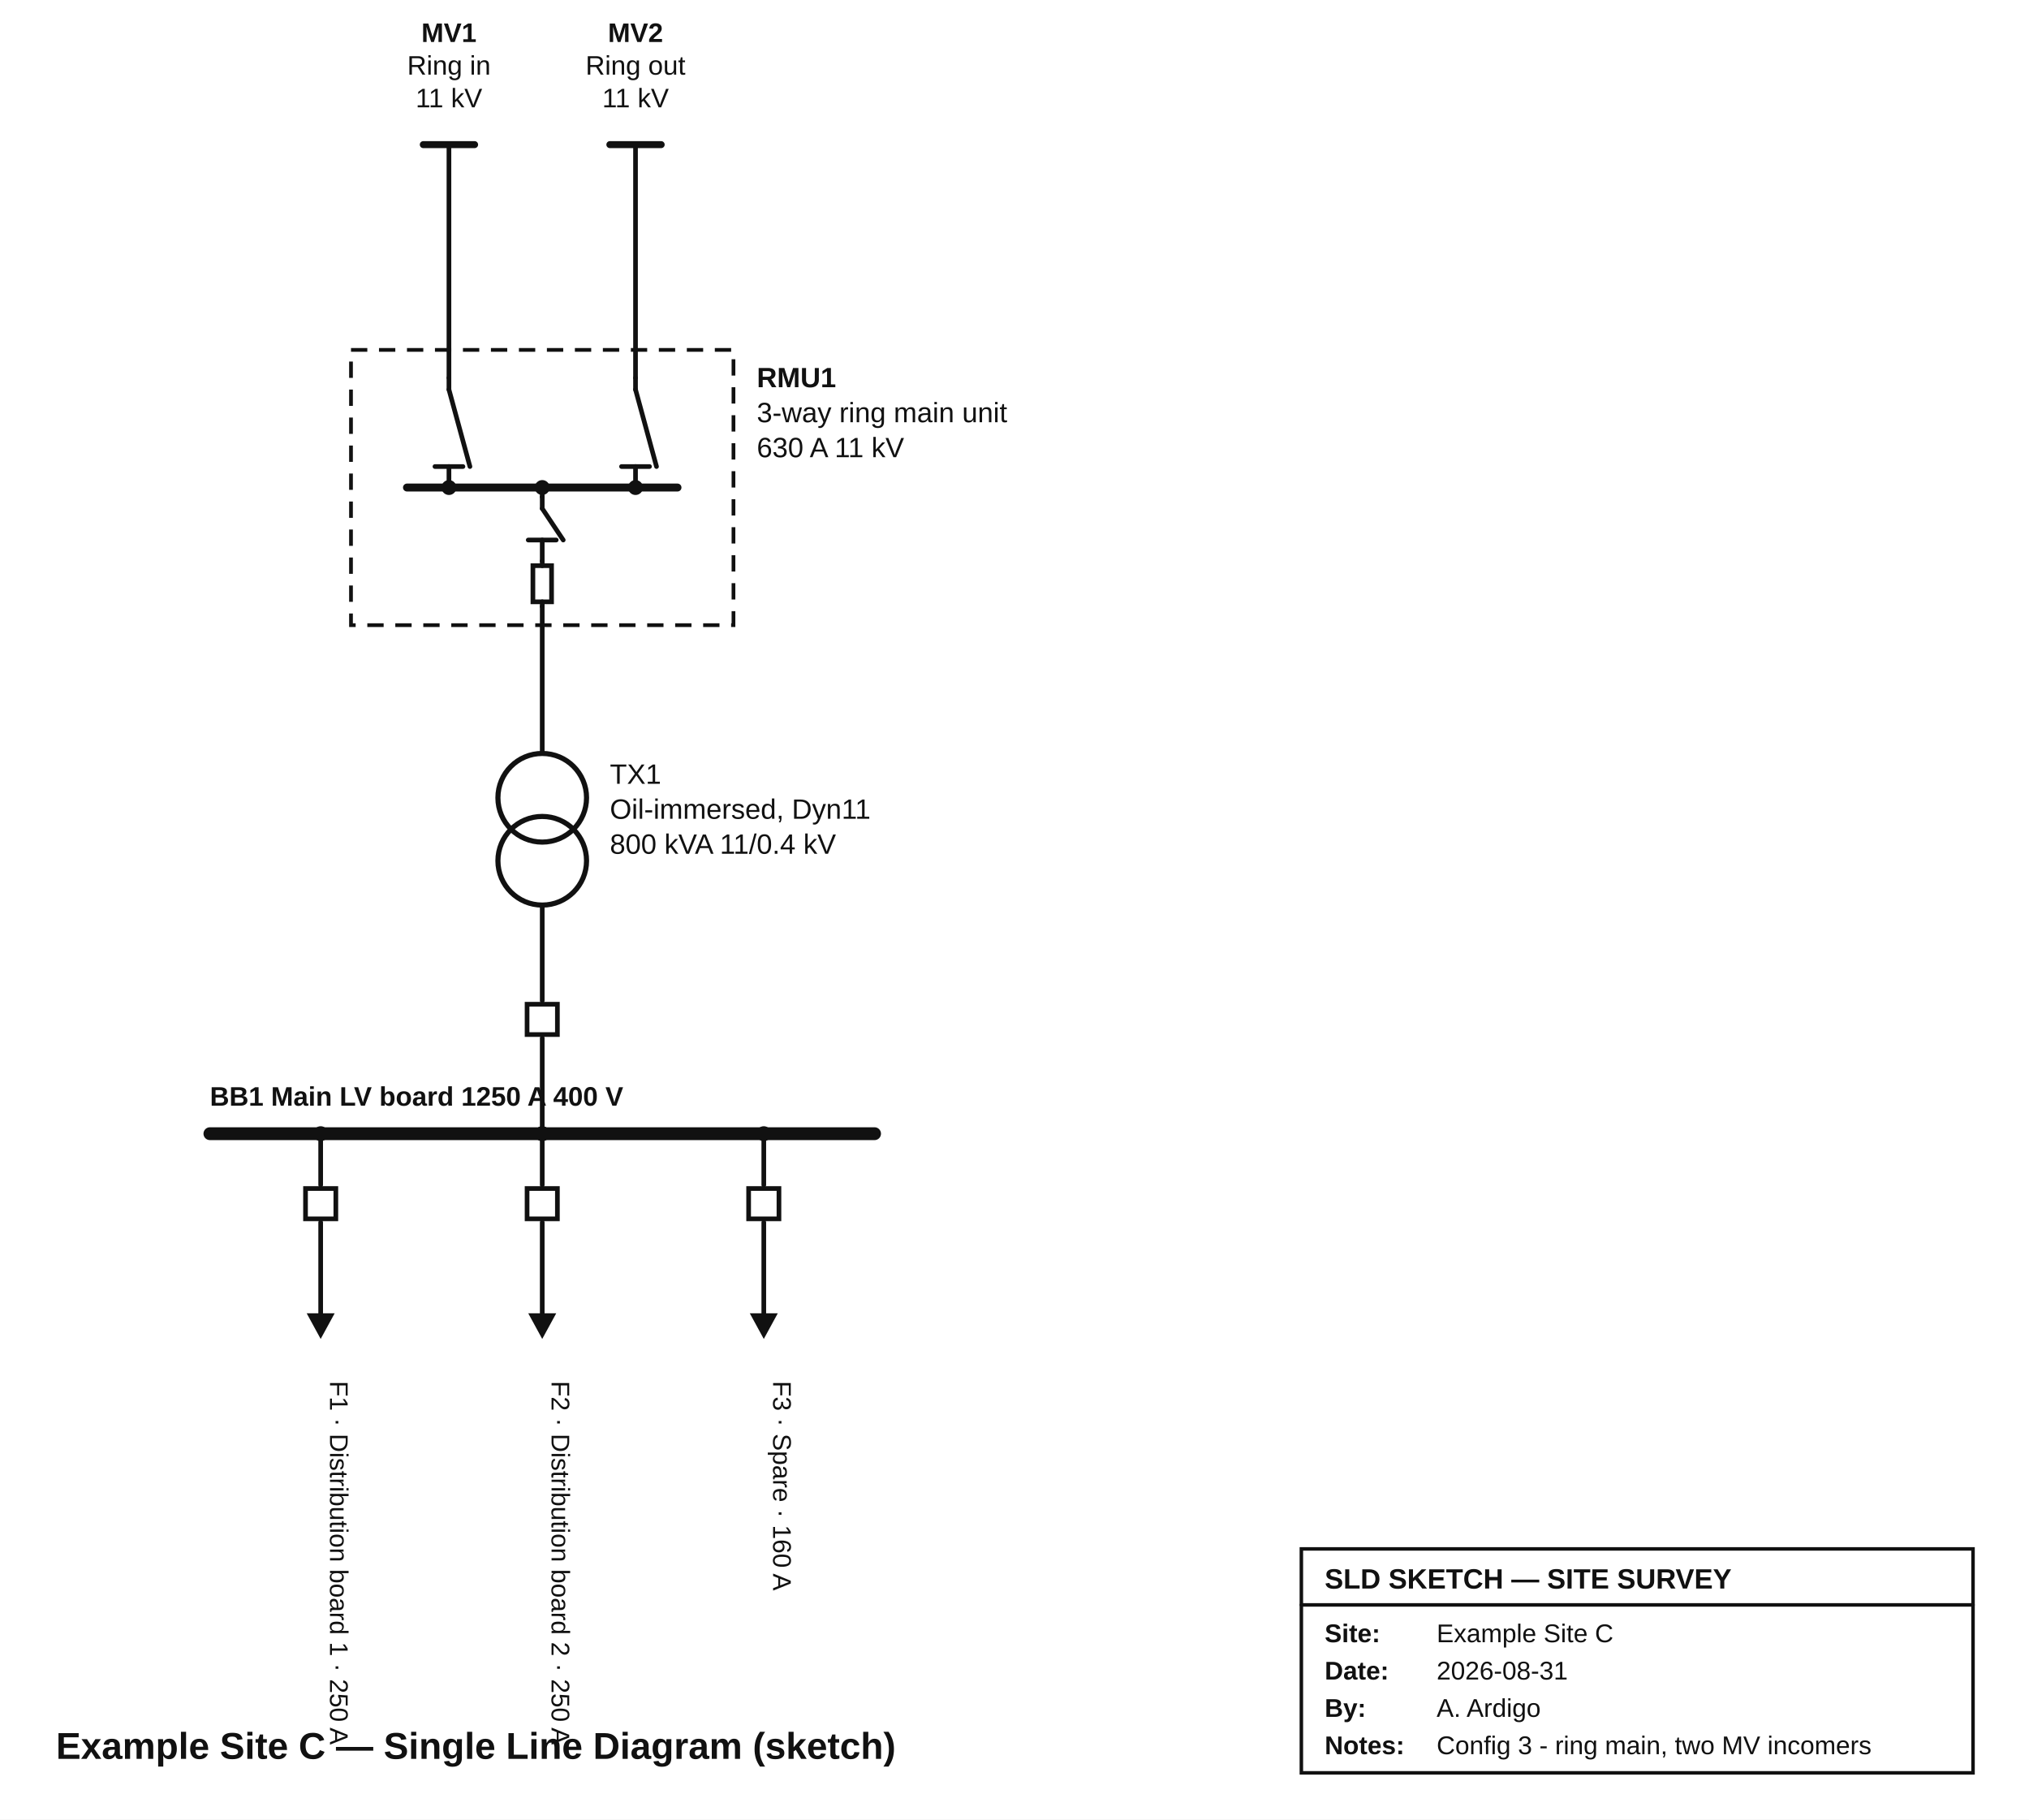
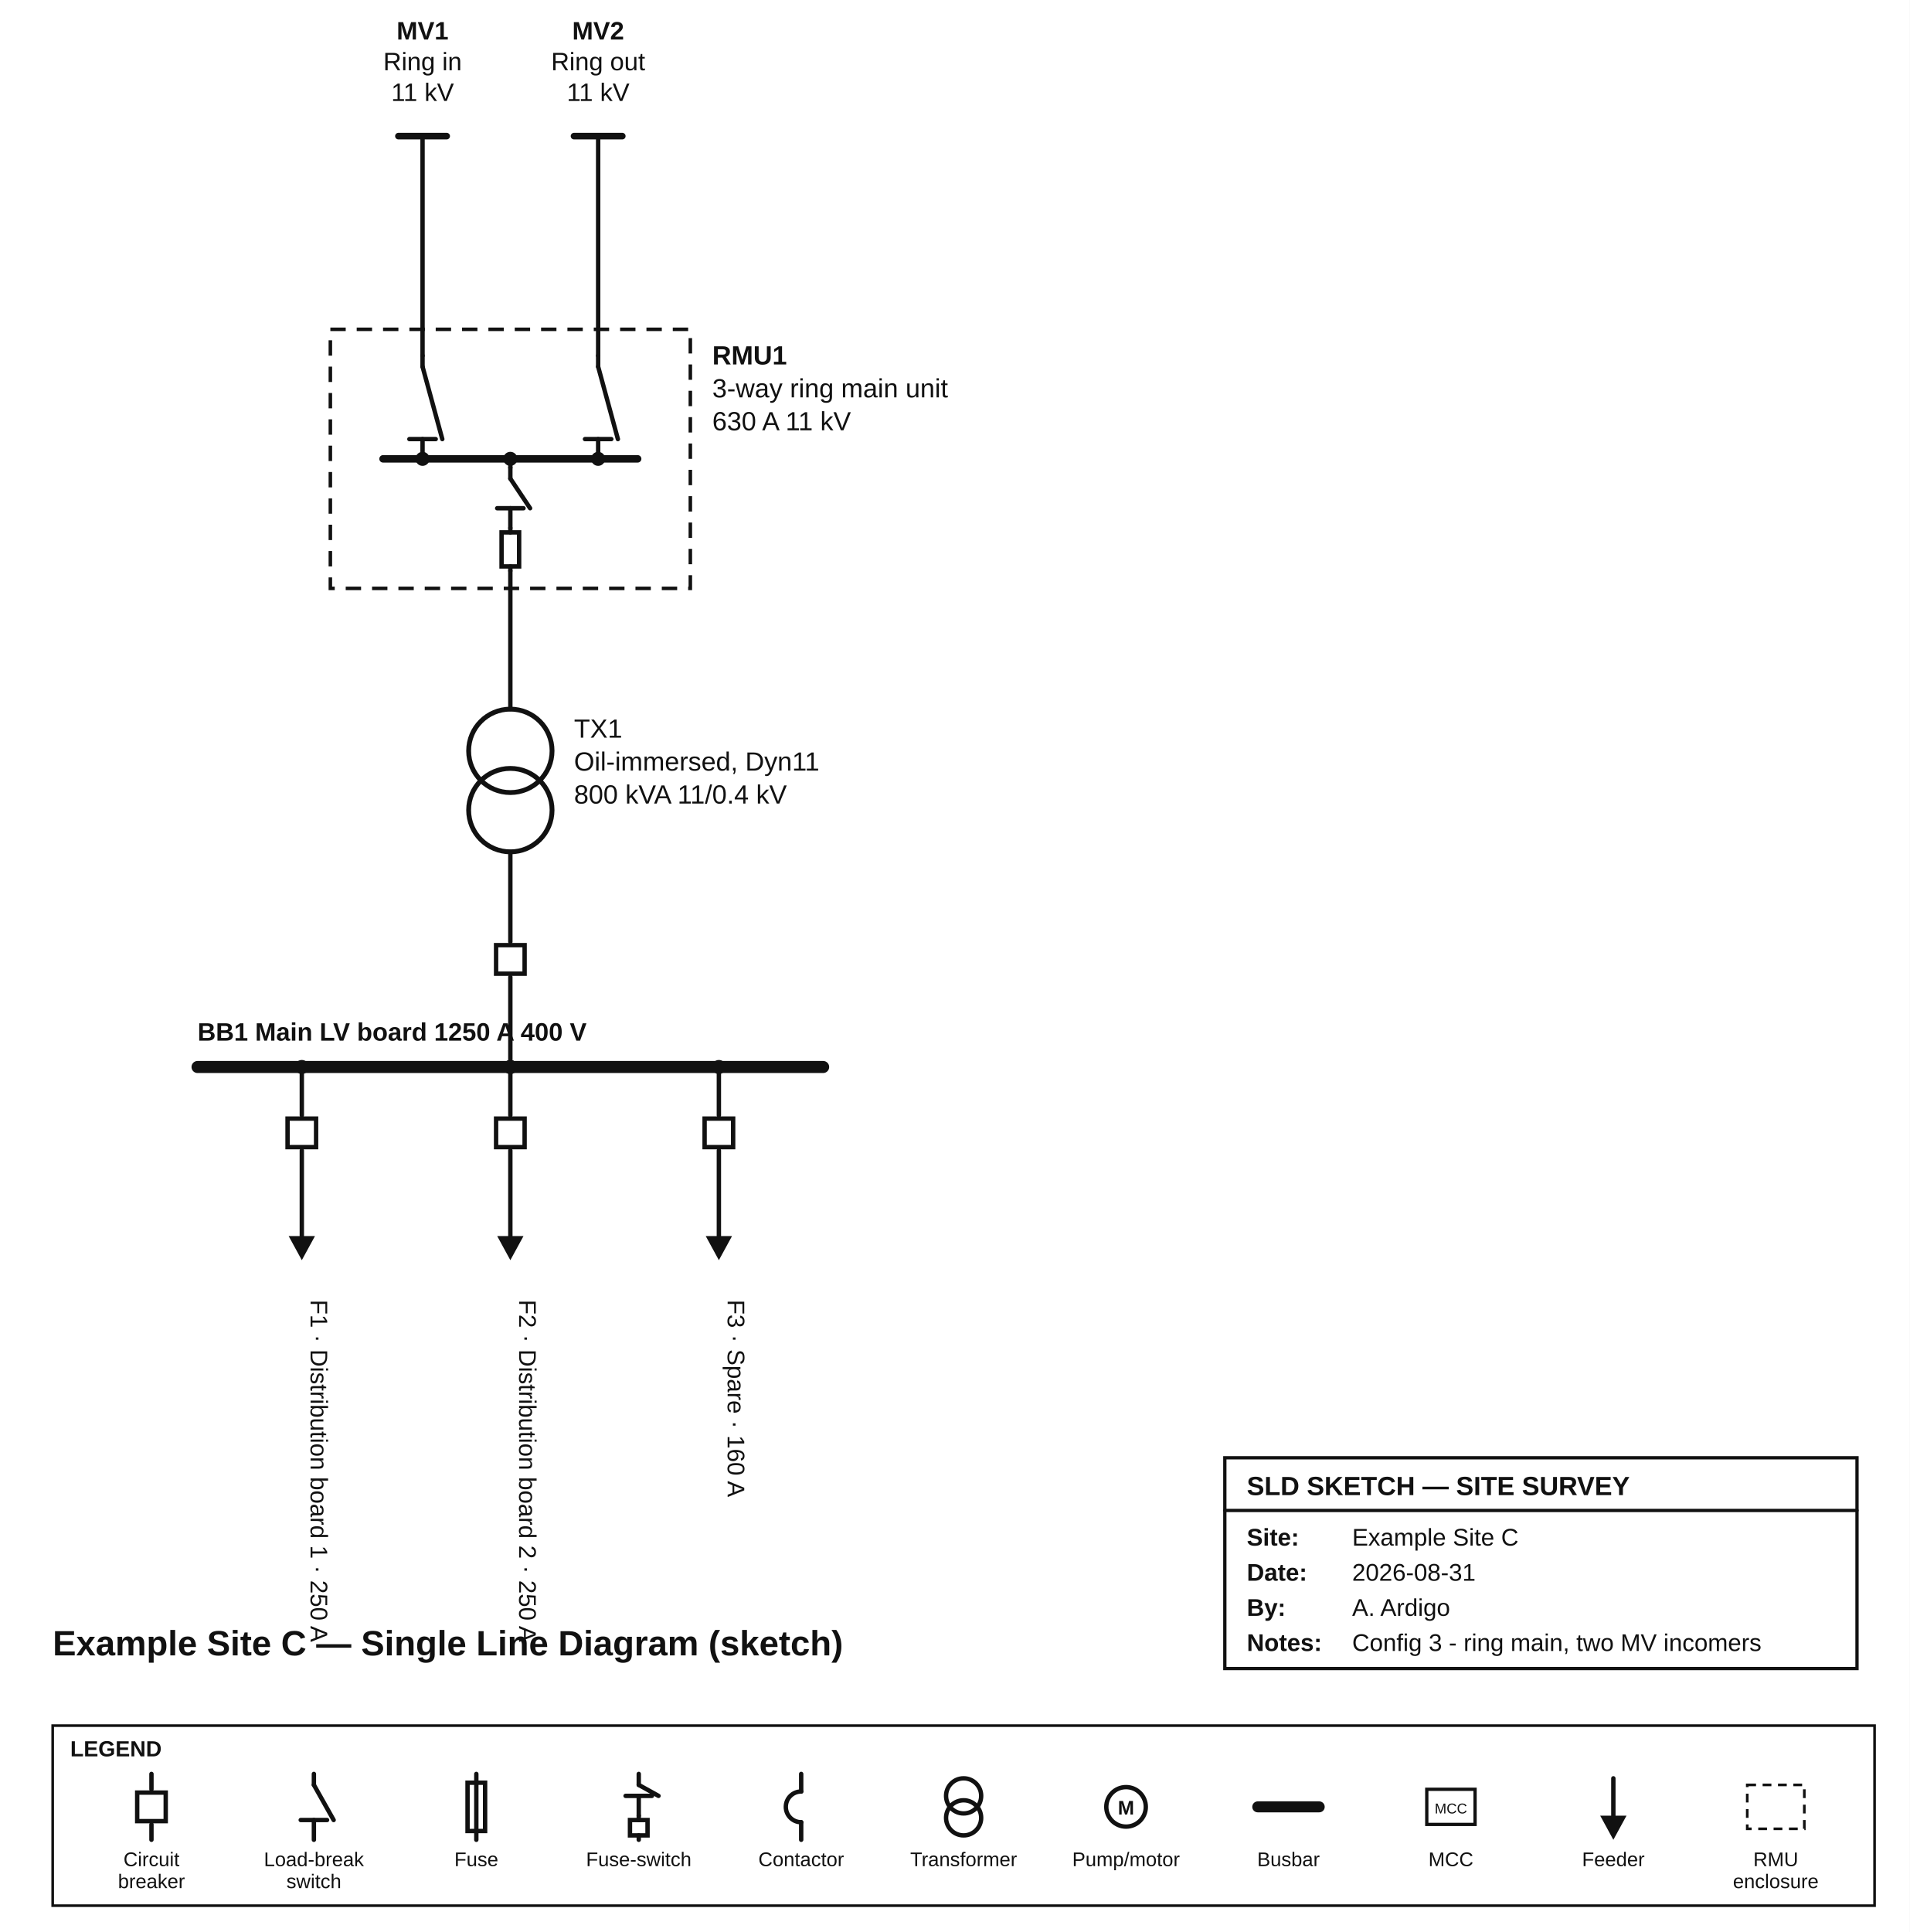
- <svg xmlns="http://www.w3.org/2000/svg" width="870" height="780" viewBox="0 0 870 780">
+ <svg xmlns="http://www.w3.org/2000/svg" width="870" height="880" viewBox="0 0 870 880">
  <rect width="100%" height="100%" fill="white" />
  <text x="24.0" y="754.0" font-family="Arial, Helvetica, sans-serif" font-size="16" fill="#111" text-anchor="start" font-weight="bold">Example Site C — Single Line Diagram (sketch)</text>
  <rect x="150.5" y="150.0" width="164.0" height="118.0" fill="none" stroke="#111" stroke-width="1.6" stroke-dasharray="7 5" />
  <line x1="174.5" y1="209.0" x2="290.5" y2="209.0" stroke="#111" stroke-width="3.4" stroke-linecap="round" />
  <line x1="192.5" y1="162.0" x2="192.5" y2="167.0" stroke="#111" stroke-width="2" stroke-linecap="round" />
  <line x1="192.5" y1="167.0" x2="201.5" y2="200.0" stroke="#111" stroke-width="2" stroke-linecap="round" />
  <line x1="186.5" y1="200.0" x2="198.5" y2="200.0" stroke="#111" stroke-width="2" stroke-linecap="round" />
  <line x1="192.5" y1="200.0" x2="192.5" y2="209.0" stroke="#111" stroke-width="2" stroke-linecap="round" />
  <line x1="192.5" y1="150.0" x2="192.5" y2="162.0" stroke="#111" stroke-width="2" stroke-linecap="round" />
  <circle cx="192.5" cy="209.0" r="3.2" fill="#111" />
  <line x1="272.5" y1="162.0" x2="272.5" y2="167.0" stroke="#111" stroke-width="2" stroke-linecap="round" />
  <line x1="272.5" y1="167.0" x2="281.5" y2="200.0" stroke="#111" stroke-width="2" stroke-linecap="round" />
  <line x1="266.5" y1="200.0" x2="278.5" y2="200.0" stroke="#111" stroke-width="2" stroke-linecap="round" />
  <line x1="272.5" y1="200.0" x2="272.5" y2="209.0" stroke="#111" stroke-width="2" stroke-linecap="round" />
  <line x1="272.5" y1="150.0" x2="272.5" y2="162.0" stroke="#111" stroke-width="2" stroke-linecap="round" />
  <circle cx="272.5" cy="209.0" r="3.2" fill="#111" />
  <line x1="232.5" y1="213.0" x2="232.5" y2="218.0" stroke="#111" stroke-width="2" stroke-linecap="round" />
  <line x1="232.5" y1="218.0" x2="241.5" y2="231.5" stroke="#111" stroke-width="2" stroke-linecap="round" />
  <line x1="226.5" y1="231.5" x2="238.5" y2="231.5" stroke="#111" stroke-width="2" stroke-linecap="round" />
  <line x1="232.5" y1="231.5" x2="232.5" y2="240.5" stroke="#111" stroke-width="2" stroke-linecap="round" />
  <rect x="228.5" y="242.5" width="8.0" height="15.5" fill="none" stroke="#111" stroke-width="2" />
  <line x1="232.5" y1="240.5" x2="232.5" y2="242.5" stroke="#111" stroke-width="2" stroke-linecap="round" />
  <line x1="232.5" y1="258.0" x2="232.5" y2="260.0" stroke="#111" stroke-width="2" stroke-linecap="round" />
  <line x1="232.5" y1="209.0" x2="232.5" y2="213.0" stroke="#111" stroke-width="2" stroke-linecap="round" />
  <line x1="232.5" y1="260.0" x2="232.5" y2="268.0" stroke="#111" stroke-width="2" stroke-linecap="round" />
  <circle cx="232.5" cy="209.0" r="3.2" fill="#111" />
  <text x="324.5" y="166.0" font-family="Arial, Helvetica, sans-serif" font-size="12" fill="#111" text-anchor="start" font-weight="bold">RMU1</text>
  <text x="324.5" y="181.0" font-family="Arial, Helvetica, sans-serif" font-size="12" fill="#111" text-anchor="start">3-way ring main unit</text>
  <text x="324.5" y="196.0" font-family="Arial, Helvetica, sans-serif" font-size="12" fill="#111" text-anchor="start">630 A 11 kV</text>
  <line x1="181.5" y1="62.0" x2="203.5" y2="62.0" stroke="#111" stroke-width="3" stroke-linecap="round" />
  <text x="192.5" y="18.0" font-family="Arial, Helvetica, sans-serif" font-size="11.5" fill="#111" text-anchor="middle" font-weight="bold">MV1</text>
  <text x="192.5" y="32.0" font-family="Arial, Helvetica, sans-serif" font-size="11.5" fill="#111" text-anchor="middle">Ring in</text>
  <text x="192.5" y="46.0" font-family="Arial, Helvetica, sans-serif" font-size="11.5" fill="#111" text-anchor="middle">11 kV</text>
  <line x1="192.5" y1="62.0" x2="192.5" y2="150.0" stroke="#111" stroke-width="2" stroke-linecap="round" />
  <line x1="261.5" y1="62.0" x2="283.5" y2="62.0" stroke="#111" stroke-width="3" stroke-linecap="round" />
  <text x="272.5" y="18.0" font-family="Arial, Helvetica, sans-serif" font-size="11.5" fill="#111" text-anchor="middle" font-weight="bold">MV2</text>
  <text x="272.5" y="32.0" font-family="Arial, Helvetica, sans-serif" font-size="11.5" fill="#111" text-anchor="middle">Ring out</text>
  <text x="272.5" y="46.0" font-family="Arial, Helvetica, sans-serif" font-size="11.5" fill="#111" text-anchor="middle">11 kV</text>
  <line x1="272.5" y1="62.0" x2="272.5" y2="150.0" stroke="#111" stroke-width="2" stroke-linecap="round" />
  <circle cx="232.5" cy="342.0" r="19" fill="none" stroke="#111" stroke-width="2.2" />
  <circle cx="232.5" cy="369.0" r="19" fill="none" stroke="#111" stroke-width="2.2" />
  <text x="261.5" y="336.0" font-family="Arial, Helvetica, sans-serif" font-size="12" fill="#111" text-anchor="start">TX1</text>
  <text x="261.5" y="351.0" font-family="Arial, Helvetica, sans-serif" font-size="12" fill="#111" text-anchor="start">Oil-immersed, Dyn11</text>
  <text x="261.5" y="366.0" font-family="Arial, Helvetica, sans-serif" font-size="12" fill="#111" text-anchor="start">800 kVA 11/0.4 kV</text>
  <line x1="232.5" y1="268.0" x2="232.5" y2="323.0" stroke="#111" stroke-width="2" stroke-linecap="round" />
  <rect x="226.0" y="430.5" width="13.0" height="13.0" fill="white" stroke="#111" stroke-width="2" />
  <line x1="232.5" y1="388.0" x2="232.5" y2="429.0" stroke="#111" stroke-width="2" stroke-linecap="round" />
  <line x1="232.5" y1="445.0" x2="232.5" y2="486.0" stroke="#111" stroke-width="2" stroke-linecap="round" />
  <circle cx="232.5" cy="486.0" r="3.2" fill="#111" />
  <line x1="90.0" y1="486.0" x2="375.0" y2="486.0" stroke="#111" stroke-width="5.5" stroke-linecap="round" />
  <text x="90.0" y="474.0" font-family="Arial, Helvetica, sans-serif" font-size="11.5" fill="#111" text-anchor="start" font-weight="bold">BB1 Main LV board 1250 A 400 V</text>
  <circle cx="137.5" cy="486.0" r="3.2" fill="#111" />
  <rect x="131.0" y="509.5" width="13.0" height="13.0" fill="white" stroke="#111" stroke-width="2" />
  <line x1="137.5" y1="486.0" x2="137.5" y2="508.0" stroke="#111" stroke-width="2" stroke-linecap="round" />
  <line x1="137.5" y1="524.0" x2="137.5" y2="564.0" stroke="#111" stroke-width="2" stroke-linecap="round" />
  <polygon points="131.5,563.0 143.5,563.0 137.5,574.0" fill="#111" />
  <text x="0" y="0" transform="translate(141.5,592.0) rotate(90)" font-family="Arial, Helvetica, sans-serif" font-size="11" fill="#111" text-anchor="start">F1 · Distribution board 1 · 250 A</text>
  <circle cx="232.5" cy="486.0" r="3.2" fill="#111" />
  <rect x="226.0" y="509.5" width="13.0" height="13.0" fill="white" stroke="#111" stroke-width="2" />
  <line x1="232.5" y1="486.0" x2="232.5" y2="508.0" stroke="#111" stroke-width="2" stroke-linecap="round" />
  <line x1="232.5" y1="524.0" x2="232.5" y2="564.0" stroke="#111" stroke-width="2" stroke-linecap="round" />
  <polygon points="226.5,563.0 238.5,563.0 232.5,574.0" fill="#111" />
  <text x="0" y="0" transform="translate(236.5,592.0) rotate(90)" font-family="Arial, Helvetica, sans-serif" font-size="11" fill="#111" text-anchor="start">F2 · Distribution board 2 · 250 A</text>
  <circle cx="327.5" cy="486.0" r="3.2" fill="#111" />
  <rect x="321.0" y="509.5" width="13.0" height="13.0" fill="white" stroke="#111" stroke-width="2" />
  <line x1="327.5" y1="486.0" x2="327.5" y2="508.0" stroke="#111" stroke-width="2" stroke-linecap="round" />
  <line x1="327.5" y1="524.0" x2="327.5" y2="564.0" stroke="#111" stroke-width="2" stroke-linecap="round" />
  <polygon points="321.5,563.0 333.5,563.0 327.5,574.0" fill="#111" />
  <text x="0" y="0" transform="translate(331.5,592.0) rotate(90)" font-family="Arial, Helvetica, sans-serif" font-size="11" fill="#111" text-anchor="start">F3 · Spare · 160 A</text>
  <rect x="558.0" y="664.0" width="288.0" height="96.0" fill="none" stroke="#111" stroke-width="1.5" />
  <line x1="558.0" y1="688.0" x2="846.0" y2="688.0" stroke="#111" stroke-width="1.5" stroke-linecap="round" />
  <text x="568.0" y="681.0" font-family="Arial, Helvetica, sans-serif" font-size="12" fill="#111" text-anchor="start" font-weight="bold">SLD SKETCH — SITE SURVEY</text>
  <text x="568.0" y="704.0" font-family="Arial, Helvetica, sans-serif" font-size="11" fill="#111" text-anchor="start" font-weight="bold">Site:</text>
  <text x="616.0" y="704.0" font-family="Arial, Helvetica, sans-serif" font-size="11" fill="#111" text-anchor="start">Example Site C</text>
  <text x="568.0" y="720.0" font-family="Arial, Helvetica, sans-serif" font-size="11" fill="#111" text-anchor="start" font-weight="bold">Date:</text>
  <text x="616.0" y="720.0" font-family="Arial, Helvetica, sans-serif" font-size="11" fill="#111" text-anchor="start">2026-08-31</text>
  <text x="568.0" y="736.0" font-family="Arial, Helvetica, sans-serif" font-size="11" fill="#111" text-anchor="start" font-weight="bold">By:</text>
  <text x="616.0" y="736.0" font-family="Arial, Helvetica, sans-serif" font-size="11" fill="#111" text-anchor="start">A. Ardigo</text>
  <text x="568.0" y="752.0" font-family="Arial, Helvetica, sans-serif" font-size="11" fill="#111" text-anchor="start" font-weight="bold">Notes:</text>
  <text x="616.0" y="752.0" font-family="Arial, Helvetica, sans-serif" font-size="11" fill="#111" text-anchor="start">Config 3 - ring main, two MV incomers</text>
+   <rect x="24.0" y="786.0" width="830.0" height="82.0" fill="none" stroke="#111" stroke-width="1.2" />
+   <text x="32.0" y="800.0" font-family="Arial, Helvetica, sans-serif" font-size="10" fill="#111" text-anchor="start" font-weight="bold">LEGEND</text>
+   <rect x="62.5" y="816.5" width="13.0" height="13.0" fill="white" stroke="#111" stroke-width="2" />
+   <line x1="69.0" y1="808.0" x2="69.0" y2="815.0" stroke="#111" stroke-width="2" stroke-linecap="round" />
+   <line x1="69.0" y1="831.0" x2="69.0" y2="838.0" stroke="#111" stroke-width="2" stroke-linecap="round" />
+   <text x="69.0" y="850.0" font-family="Arial, Helvetica, sans-serif" font-size="9" fill="#111" text-anchor="middle">Circuit</text>
+   <text x="69.0" y="860.0" font-family="Arial, Helvetica, sans-serif" font-size="9" fill="#111" text-anchor="middle">breaker</text>
+   <line x1="143.0" y1="808.0" x2="143.0" y2="813.0" stroke="#111" stroke-width="2" stroke-linecap="round" />
+   <line x1="143.0" y1="813.0" x2="152.0" y2="829.0" stroke="#111" stroke-width="2" stroke-linecap="round" />
+   <line x1="137.0" y1="829.0" x2="149.0" y2="829.0" stroke="#111" stroke-width="2" stroke-linecap="round" />
+   <line x1="143.0" y1="829.0" x2="143.0" y2="838.0" stroke="#111" stroke-width="2" stroke-linecap="round" />
+   <text x="143.0" y="850.0" font-family="Arial, Helvetica, sans-serif" font-size="9" fill="#111" text-anchor="middle">Load-break</text>
+   <text x="143.0" y="860.0" font-family="Arial, Helvetica, sans-serif" font-size="9" fill="#111" text-anchor="middle">switch</text>
+   <rect x="213.0" y="812.0" width="8.0" height="22.0" fill="none" stroke="#111" stroke-width="2" />
+   <line x1="217.0" y1="812.0" x2="217.0" y2="834.0" stroke="#111" stroke-width="2" stroke-linecap="round" />
+   <line x1="217.0" y1="808.0" x2="217.0" y2="812.0" stroke="#111" stroke-width="2" stroke-linecap="round" />
+   <line x1="217.0" y1="834.0" x2="217.0" y2="838.0" stroke="#111" stroke-width="2" stroke-linecap="round" />
+   <text x="217.0" y="850.0" font-family="Arial, Helvetica, sans-serif" font-size="9" fill="#111" text-anchor="middle">Fuse</text>
+   <line x1="291.0" y1="808.0" x2="291.0" y2="813.0" stroke="#111" stroke-width="2" stroke-linecap="round" />
+   <line x1="291.0" y1="813.0" x2="300.0" y2="818.0" stroke="#111" stroke-width="2" stroke-linecap="round" />
+   <line x1="285.0" y1="818.0" x2="297.0" y2="818.0" stroke="#111" stroke-width="2" stroke-linecap="round" />
+   <line x1="291.0" y1="818.0" x2="291.0" y2="827.0" stroke="#111" stroke-width="2" stroke-linecap="round" />
+   <rect x="287.0" y="829.0" width="8.0" height="7.0" fill="none" stroke="#111" stroke-width="2" />
+   <line x1="291.0" y1="827.0" x2="291.0" y2="829.0" stroke="#111" stroke-width="2" stroke-linecap="round" />
+   <line x1="291.0" y1="836.0" x2="291.0" y2="838.0" stroke="#111" stroke-width="2" stroke-linecap="round" />
+   <text x="291.0" y="850.0" font-family="Arial, Helvetica, sans-serif" font-size="9" fill="#111" text-anchor="middle">Fuse-switch</text>
+   <path d="M 365.0,830.0 A 7,7 0 0 1 365.0,816.0" fill="none" stroke="#111" stroke-width="2" stroke-linecap="round" />
+   <line x1="365.0" y1="808.0" x2="365.0" y2="816.0" stroke="#111" stroke-width="2" stroke-linecap="round" />
+   <line x1="365.0" y1="830.0" x2="365.0" y2="838.0" stroke="#111" stroke-width="2" stroke-linecap="round" />
+   <text x="365.0" y="850.0" font-family="Arial, Helvetica, sans-serif" font-size="9" fill="#111" text-anchor="middle">Contactor</text>
+   <circle cx="439.0" cy="818.0" r="8" fill="none" stroke="#111" stroke-width="2" />
+   <circle cx="439.0" cy="828.0" r="8" fill="none" stroke="#111" stroke-width="2" />
+   <text x="439.0" y="850.0" font-family="Arial, Helvetica, sans-serif" font-size="9" fill="#111" text-anchor="middle">Transformer</text>
+   <circle cx="513.0" cy="823.0" r="9" fill="none" stroke="#111" stroke-width="2" />
+   <text x="513.0" y="826.5" font-family="Arial, Helvetica, sans-serif" font-size="9" fill="#111" text-anchor="middle" font-weight="bold">M</text>
+   <text x="513.0" y="850.0" font-family="Arial, Helvetica, sans-serif" font-size="9" fill="#111" text-anchor="middle">Pump/motor</text>
+   <line x1="573.0" y1="823.0" x2="601.0" y2="823.0" stroke="#111" stroke-width="5" stroke-linecap="round" />
+   <text x="587.0" y="850.0" font-family="Arial, Helvetica, sans-serif" font-size="9" fill="#111" text-anchor="middle">Busbar</text>
+   <rect x="650.0" y="815.0" width="22.0" height="16.0" fill="none" stroke="#111" stroke-width="1.5" />
+   <text x="661.0" y="826.0" font-family="Arial, Helvetica, sans-serif" font-size="6.5" fill="#111" text-anchor="middle">MCC</text>
+   <text x="661.0" y="850.0" font-family="Arial, Helvetica, sans-serif" font-size="9" fill="#111" text-anchor="middle">MCC</text>
+   <line x1="735.0" y1="810.0" x2="735.0" y2="827.0" stroke="#111" stroke-width="2" stroke-linecap="round" />
+   <polygon points="729.0,827.0 741.0,827.0 735.0,838.0" fill="#111" />
+   <text x="735.0" y="850.0" font-family="Arial, Helvetica, sans-serif" font-size="9" fill="#111" text-anchor="middle">Feeder</text>
+   <rect x="796.0" y="813.0" width="26.0" height="20.0" fill="none" stroke="#111" stroke-width="1.2" stroke-dasharray="4 3" />
+   <text x="809.0" y="850.0" font-family="Arial, Helvetica, sans-serif" font-size="9" fill="#111" text-anchor="middle">RMU</text>
+   <text x="809.0" y="860.0" font-family="Arial, Helvetica, sans-serif" font-size="9" fill="#111" text-anchor="middle">enclosure</text>
</svg>
